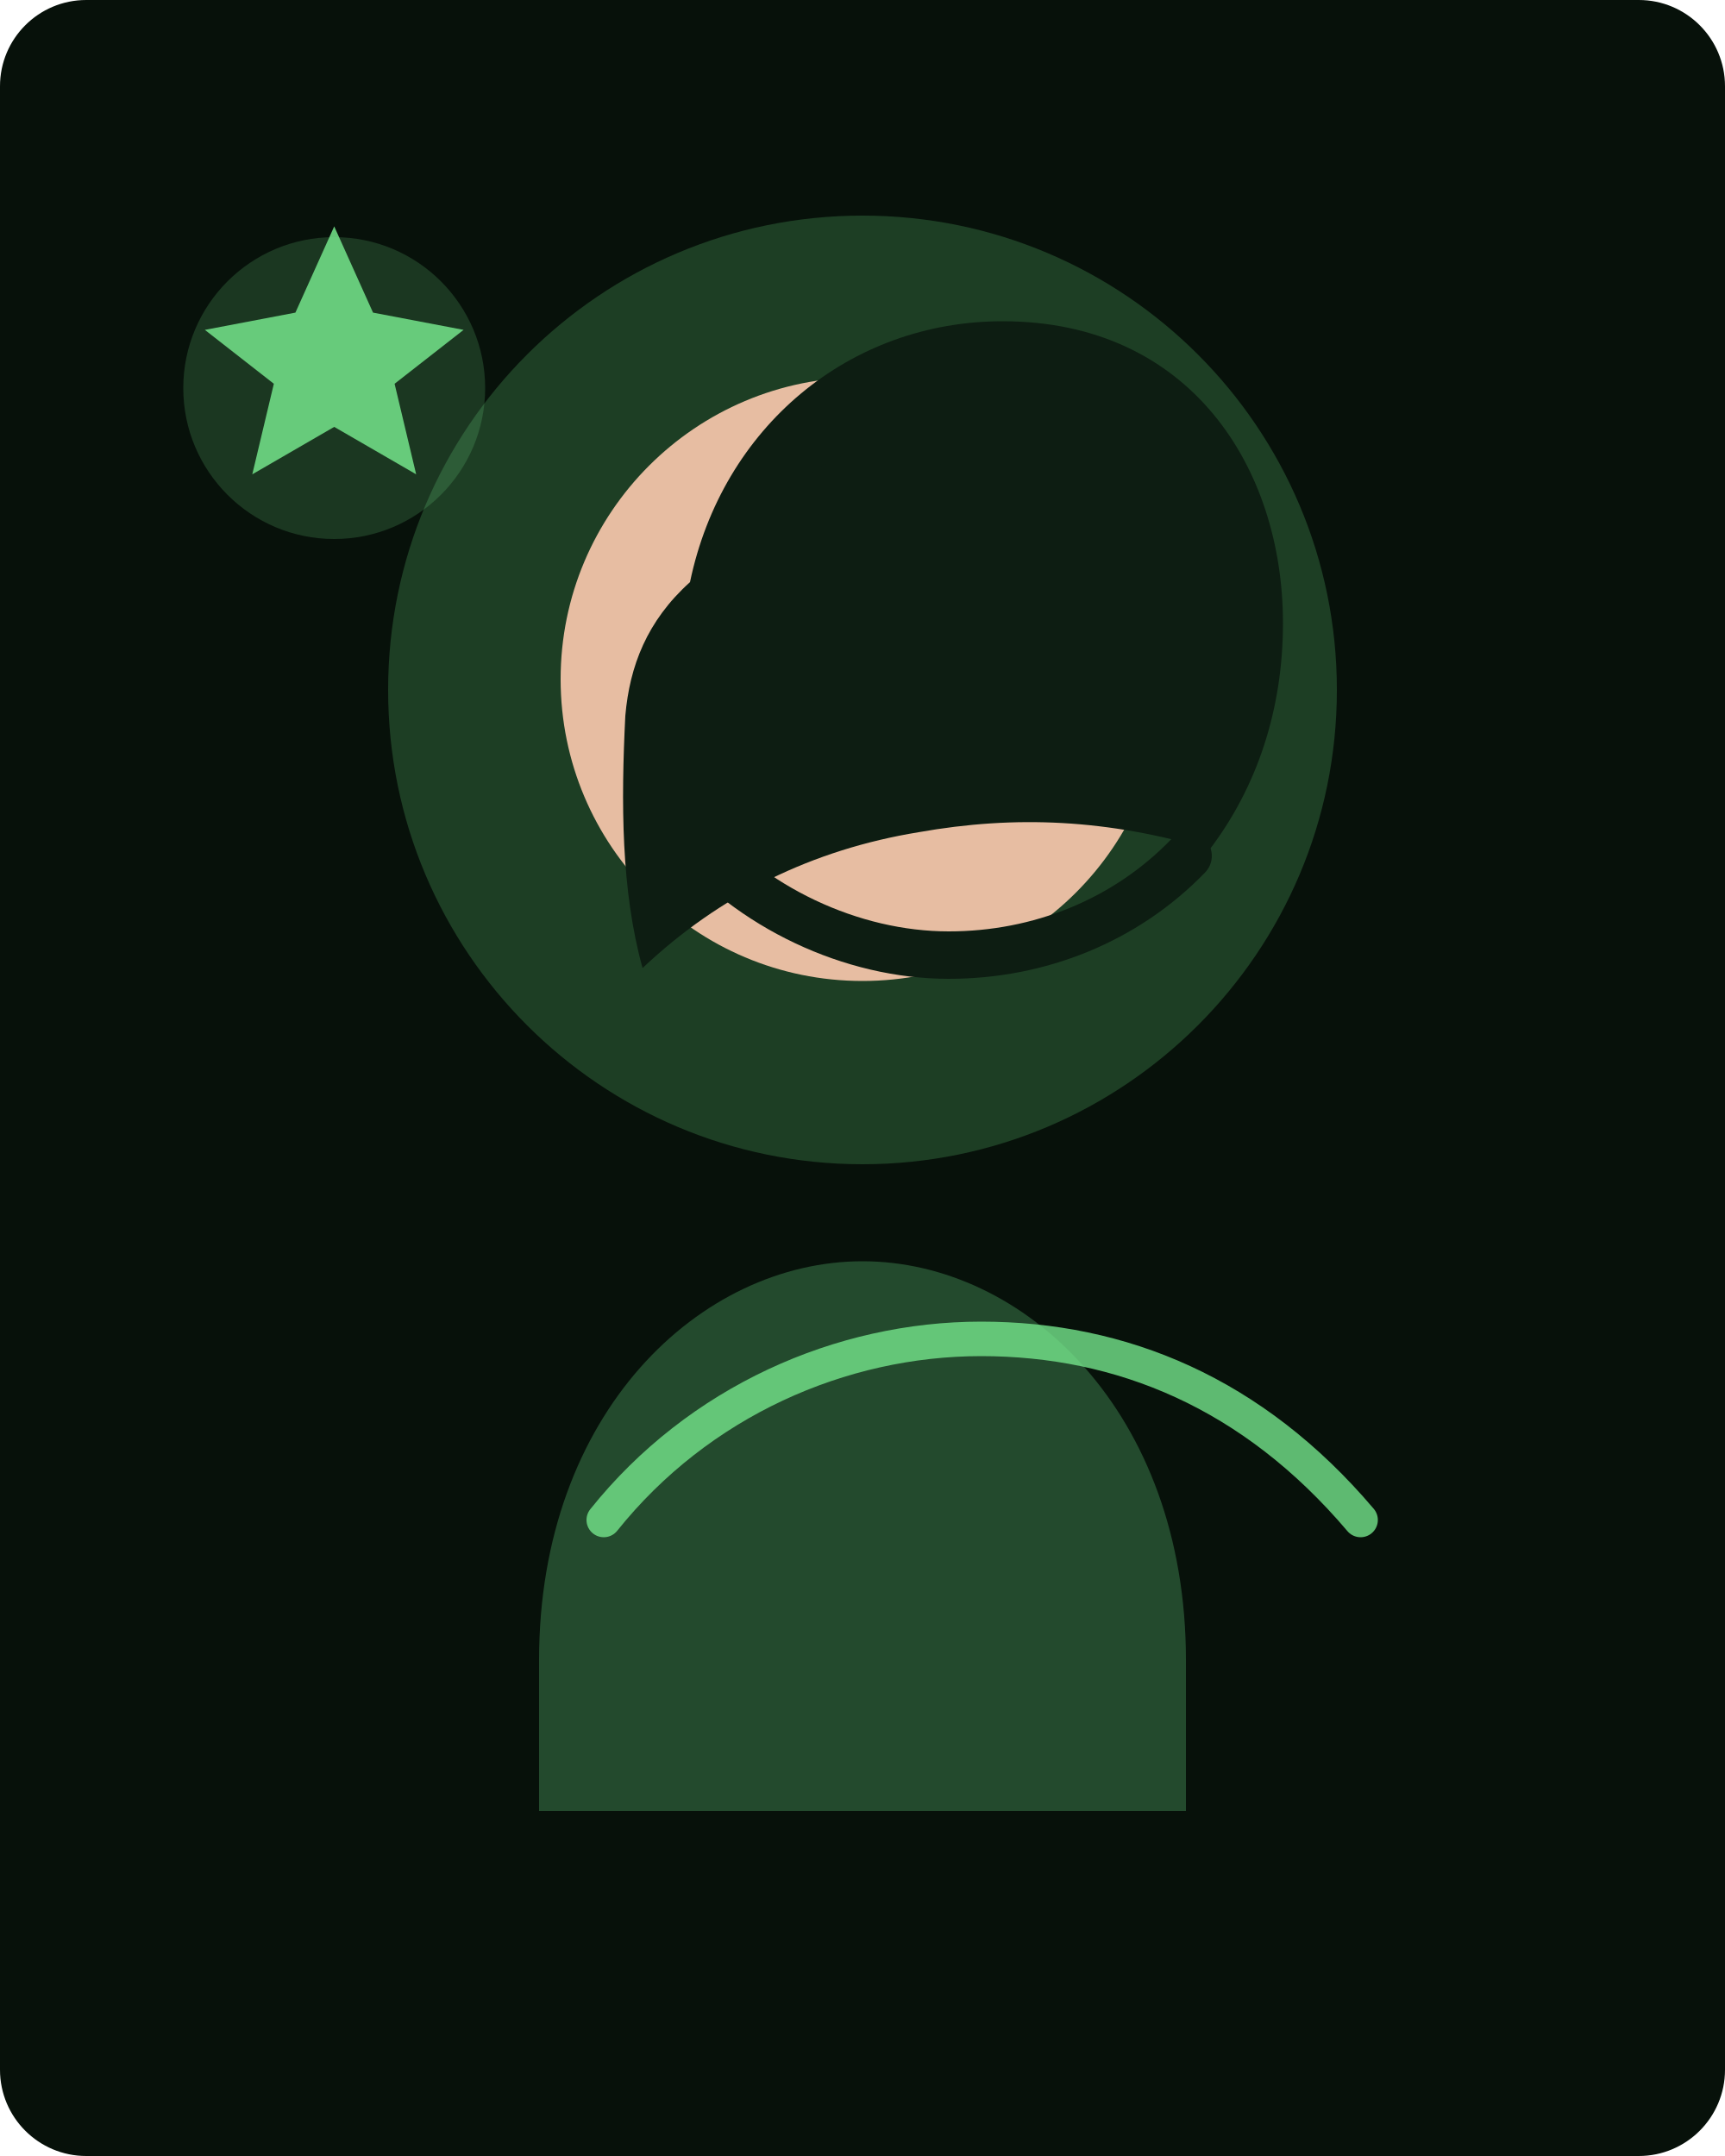
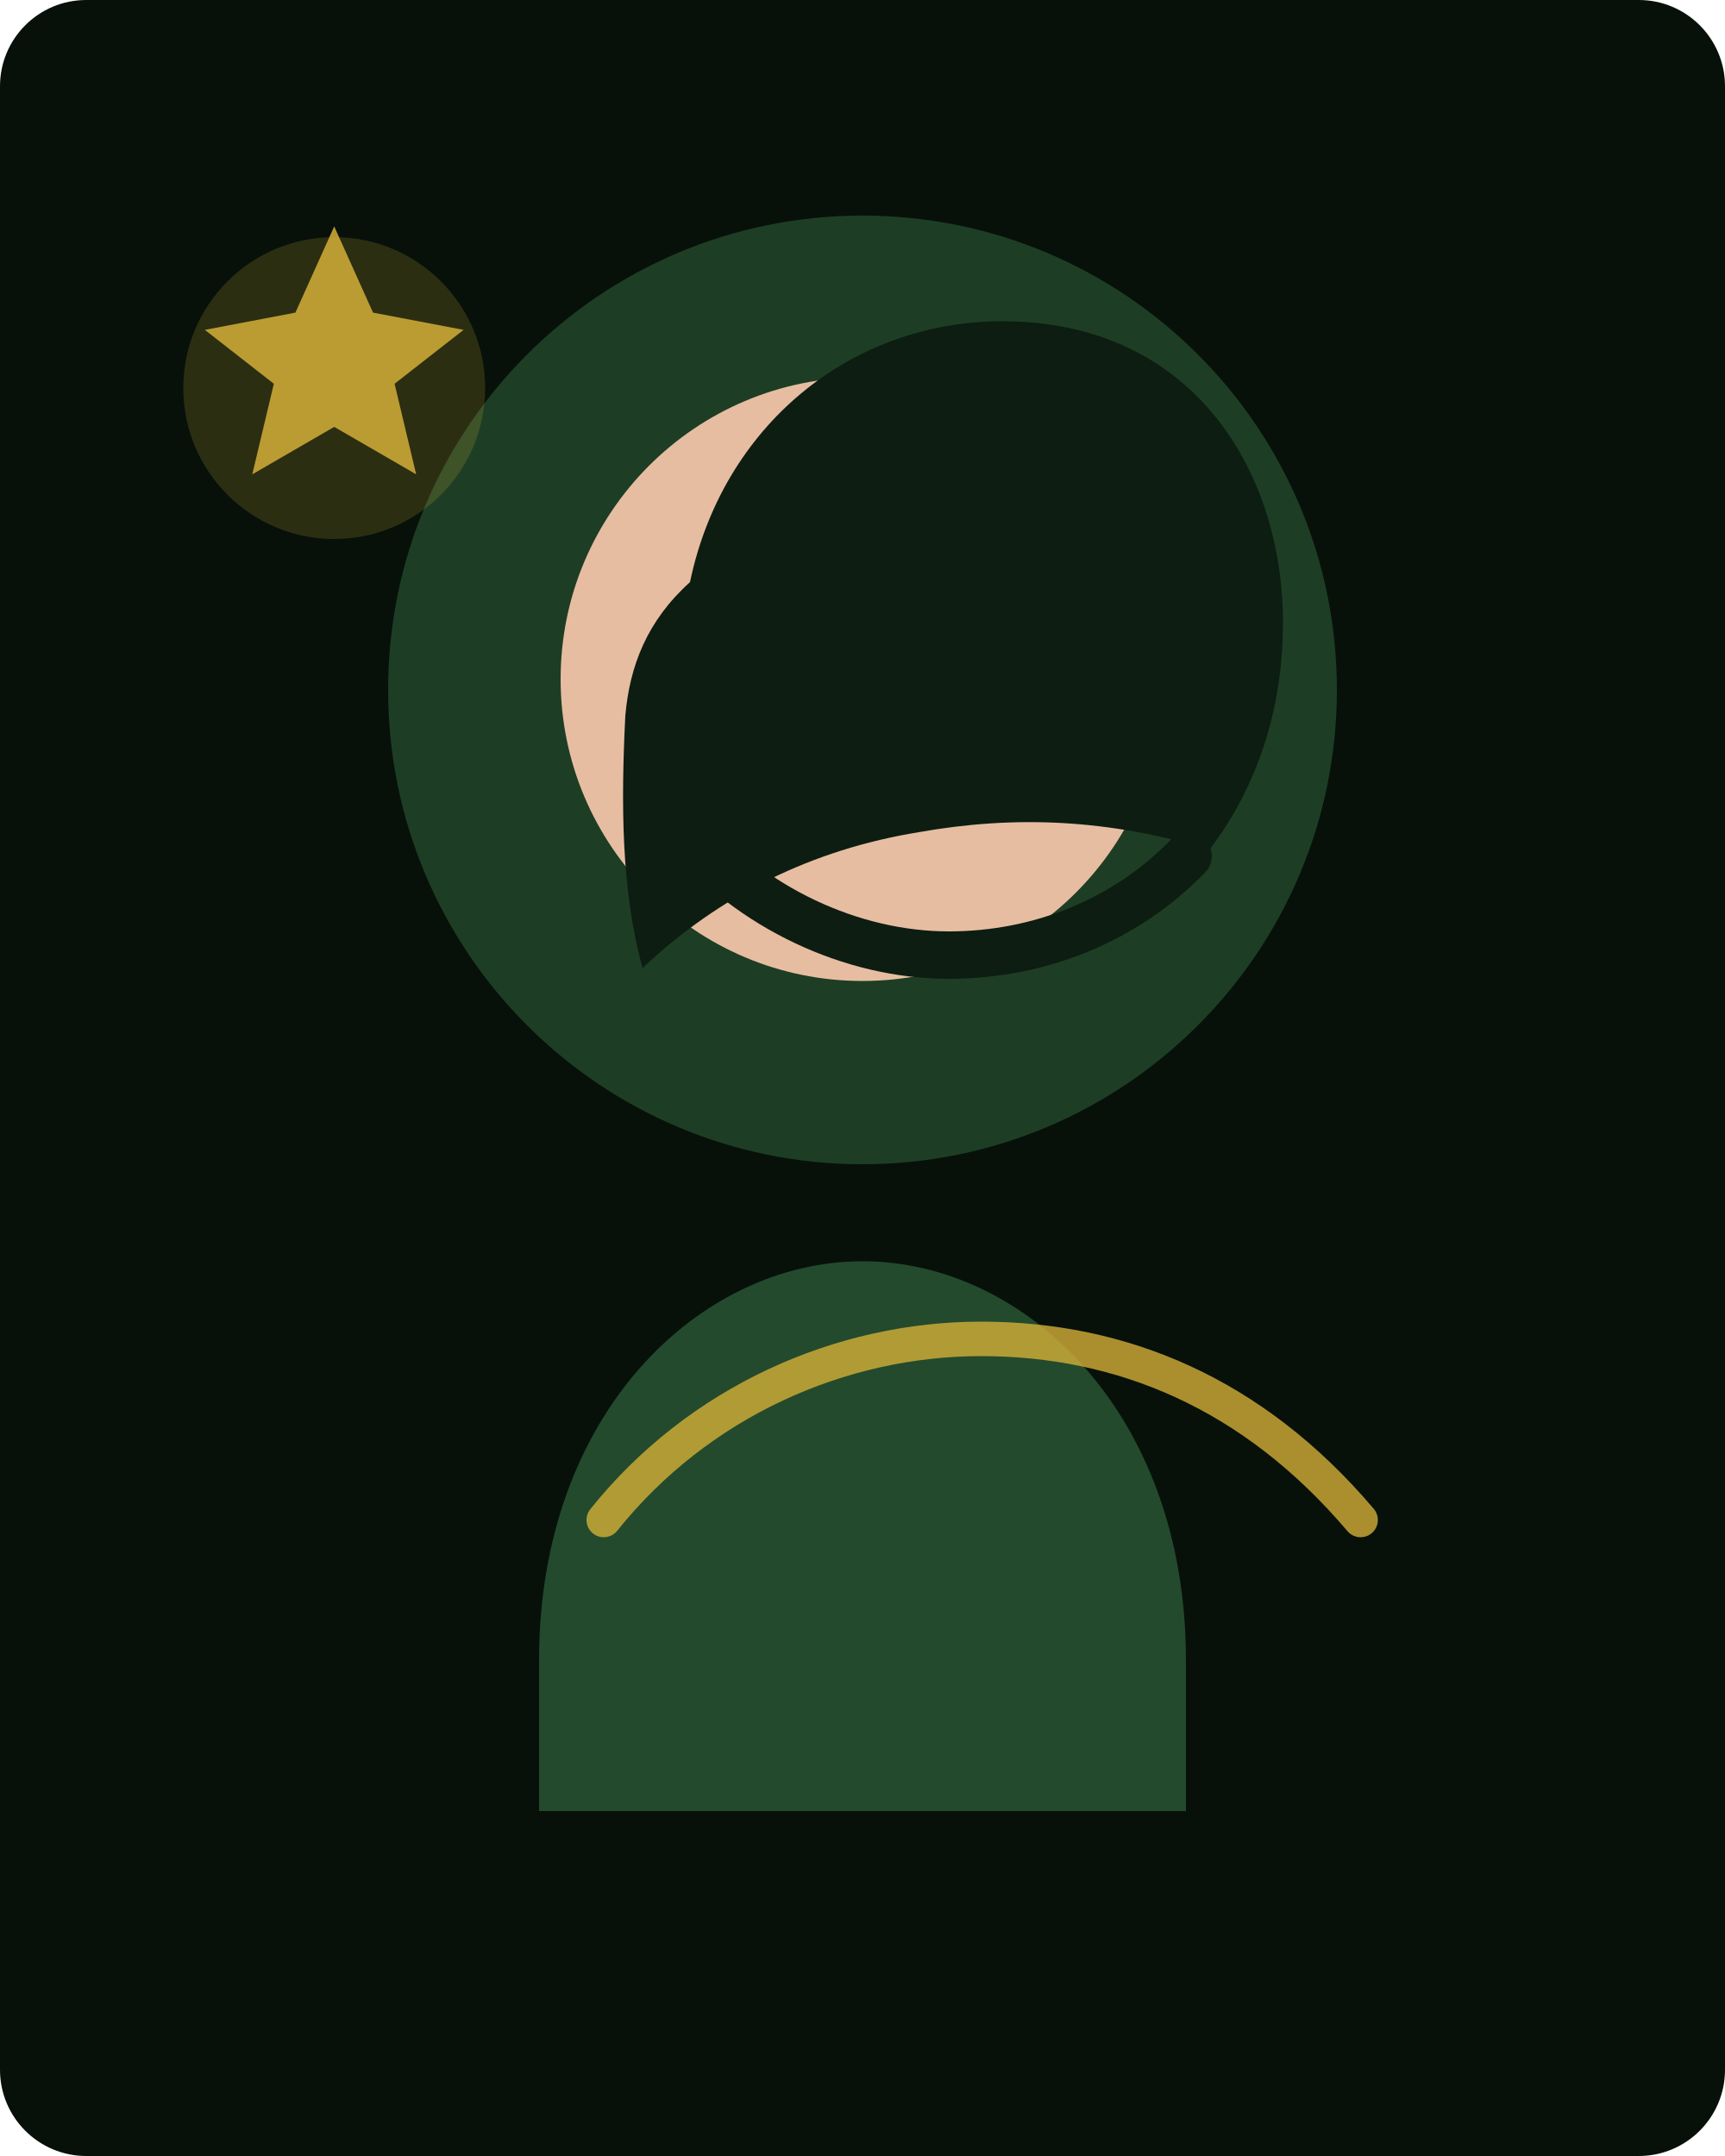
<svg xmlns="http://www.w3.org/2000/svg" width="800" height="1000" viewBox="0 0 800 1000">
  <rect width="800" height="1000" rx="40" fill="#07110A" />
  <circle cx="400" cy="320" r="220" fill="#1D3E24" />
  <path d="M250 770c0-115 75-185 150-185s150 70 150 185v70H250z" fill="#234A2D" />
  <circle cx="400" cy="315" r="140" fill="#E7BDA2" />
  <path d="M320 270c15-72 74-121 145-121 87 0 130 68 130 140 0 40-12 76-34 105-47-14-90-16-135-8-49 8-92 29-128 63-10-36-10-77-8-117 2-23 10-44 30-62z" fill="#0D1D12" />
  <path d="M318 385c30 36 77 58 122 58 42 0 82-16 111-46" stroke="#0D1D12" stroke-width="22" stroke-linecap="round" fill="none" />
  <path d="M320 300c20-51 72-95 136-95" stroke="#0D1D12" stroke-width="18" stroke-linecap="round" fill="none" />
-   <path d="M280 705c44-55 110-84 175-84 65 0 126 25 176 84" stroke="#74E58B" stroke-width="16" stroke-linecap="round" fill="none" opacity="0.8" />
-   <circle cx="155" cy="180" r="70" fill="#74E58B" opacity="0.18" />
-   <path d="M155 105l18 40 42 8-32 25 10 42-38-22-38 22 10-42-32-25 42-8z" fill="#74E58B" opacity="0.85" />
+   <path d="M280 705c44-55 110-84 175-84 65 0 126 25 176 84" stroke="#D4AF37" stroke-width="16" stroke-linecap="round" fill="none" opacity="0.8" />
+   <circle cx="155" cy="180" r="70" fill="#D4AF37" opacity="0.18" />
+   <path d="M155 105l18 40 42 8-32 25 10 42-38-22-38 22 10-42-32-25 42-8z" fill="#D4AF37" opacity="0.85" />
</svg>
